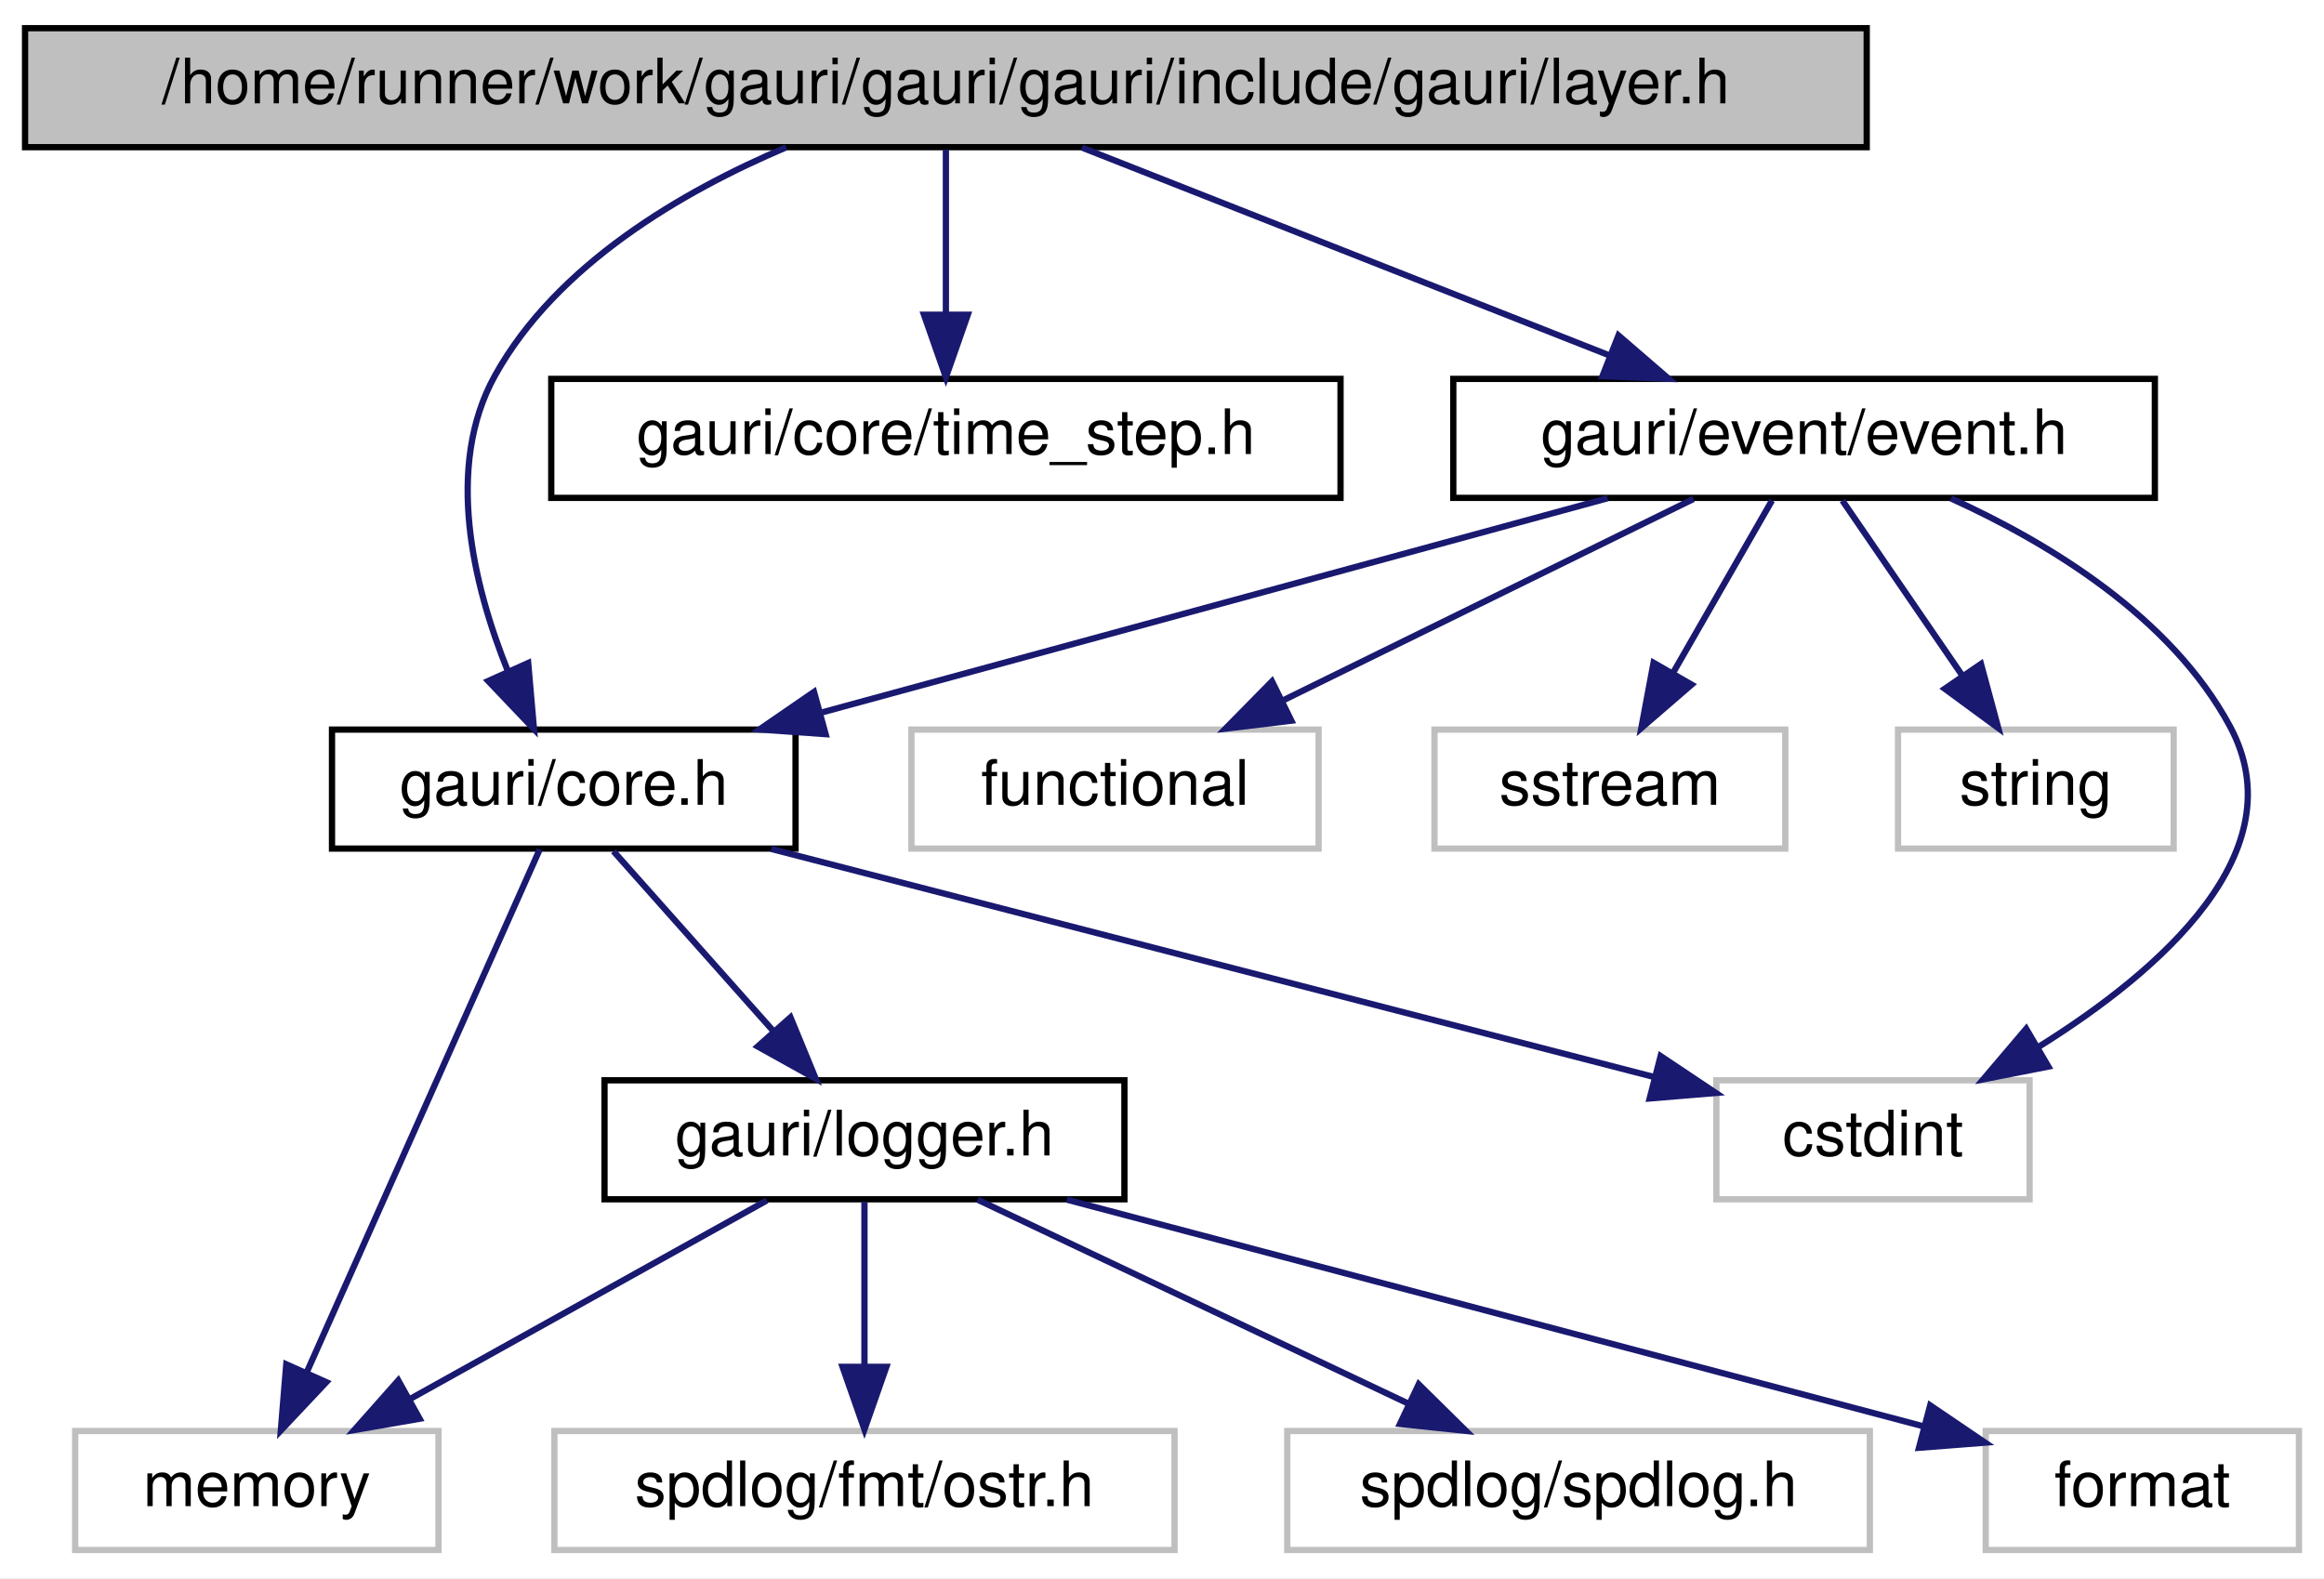
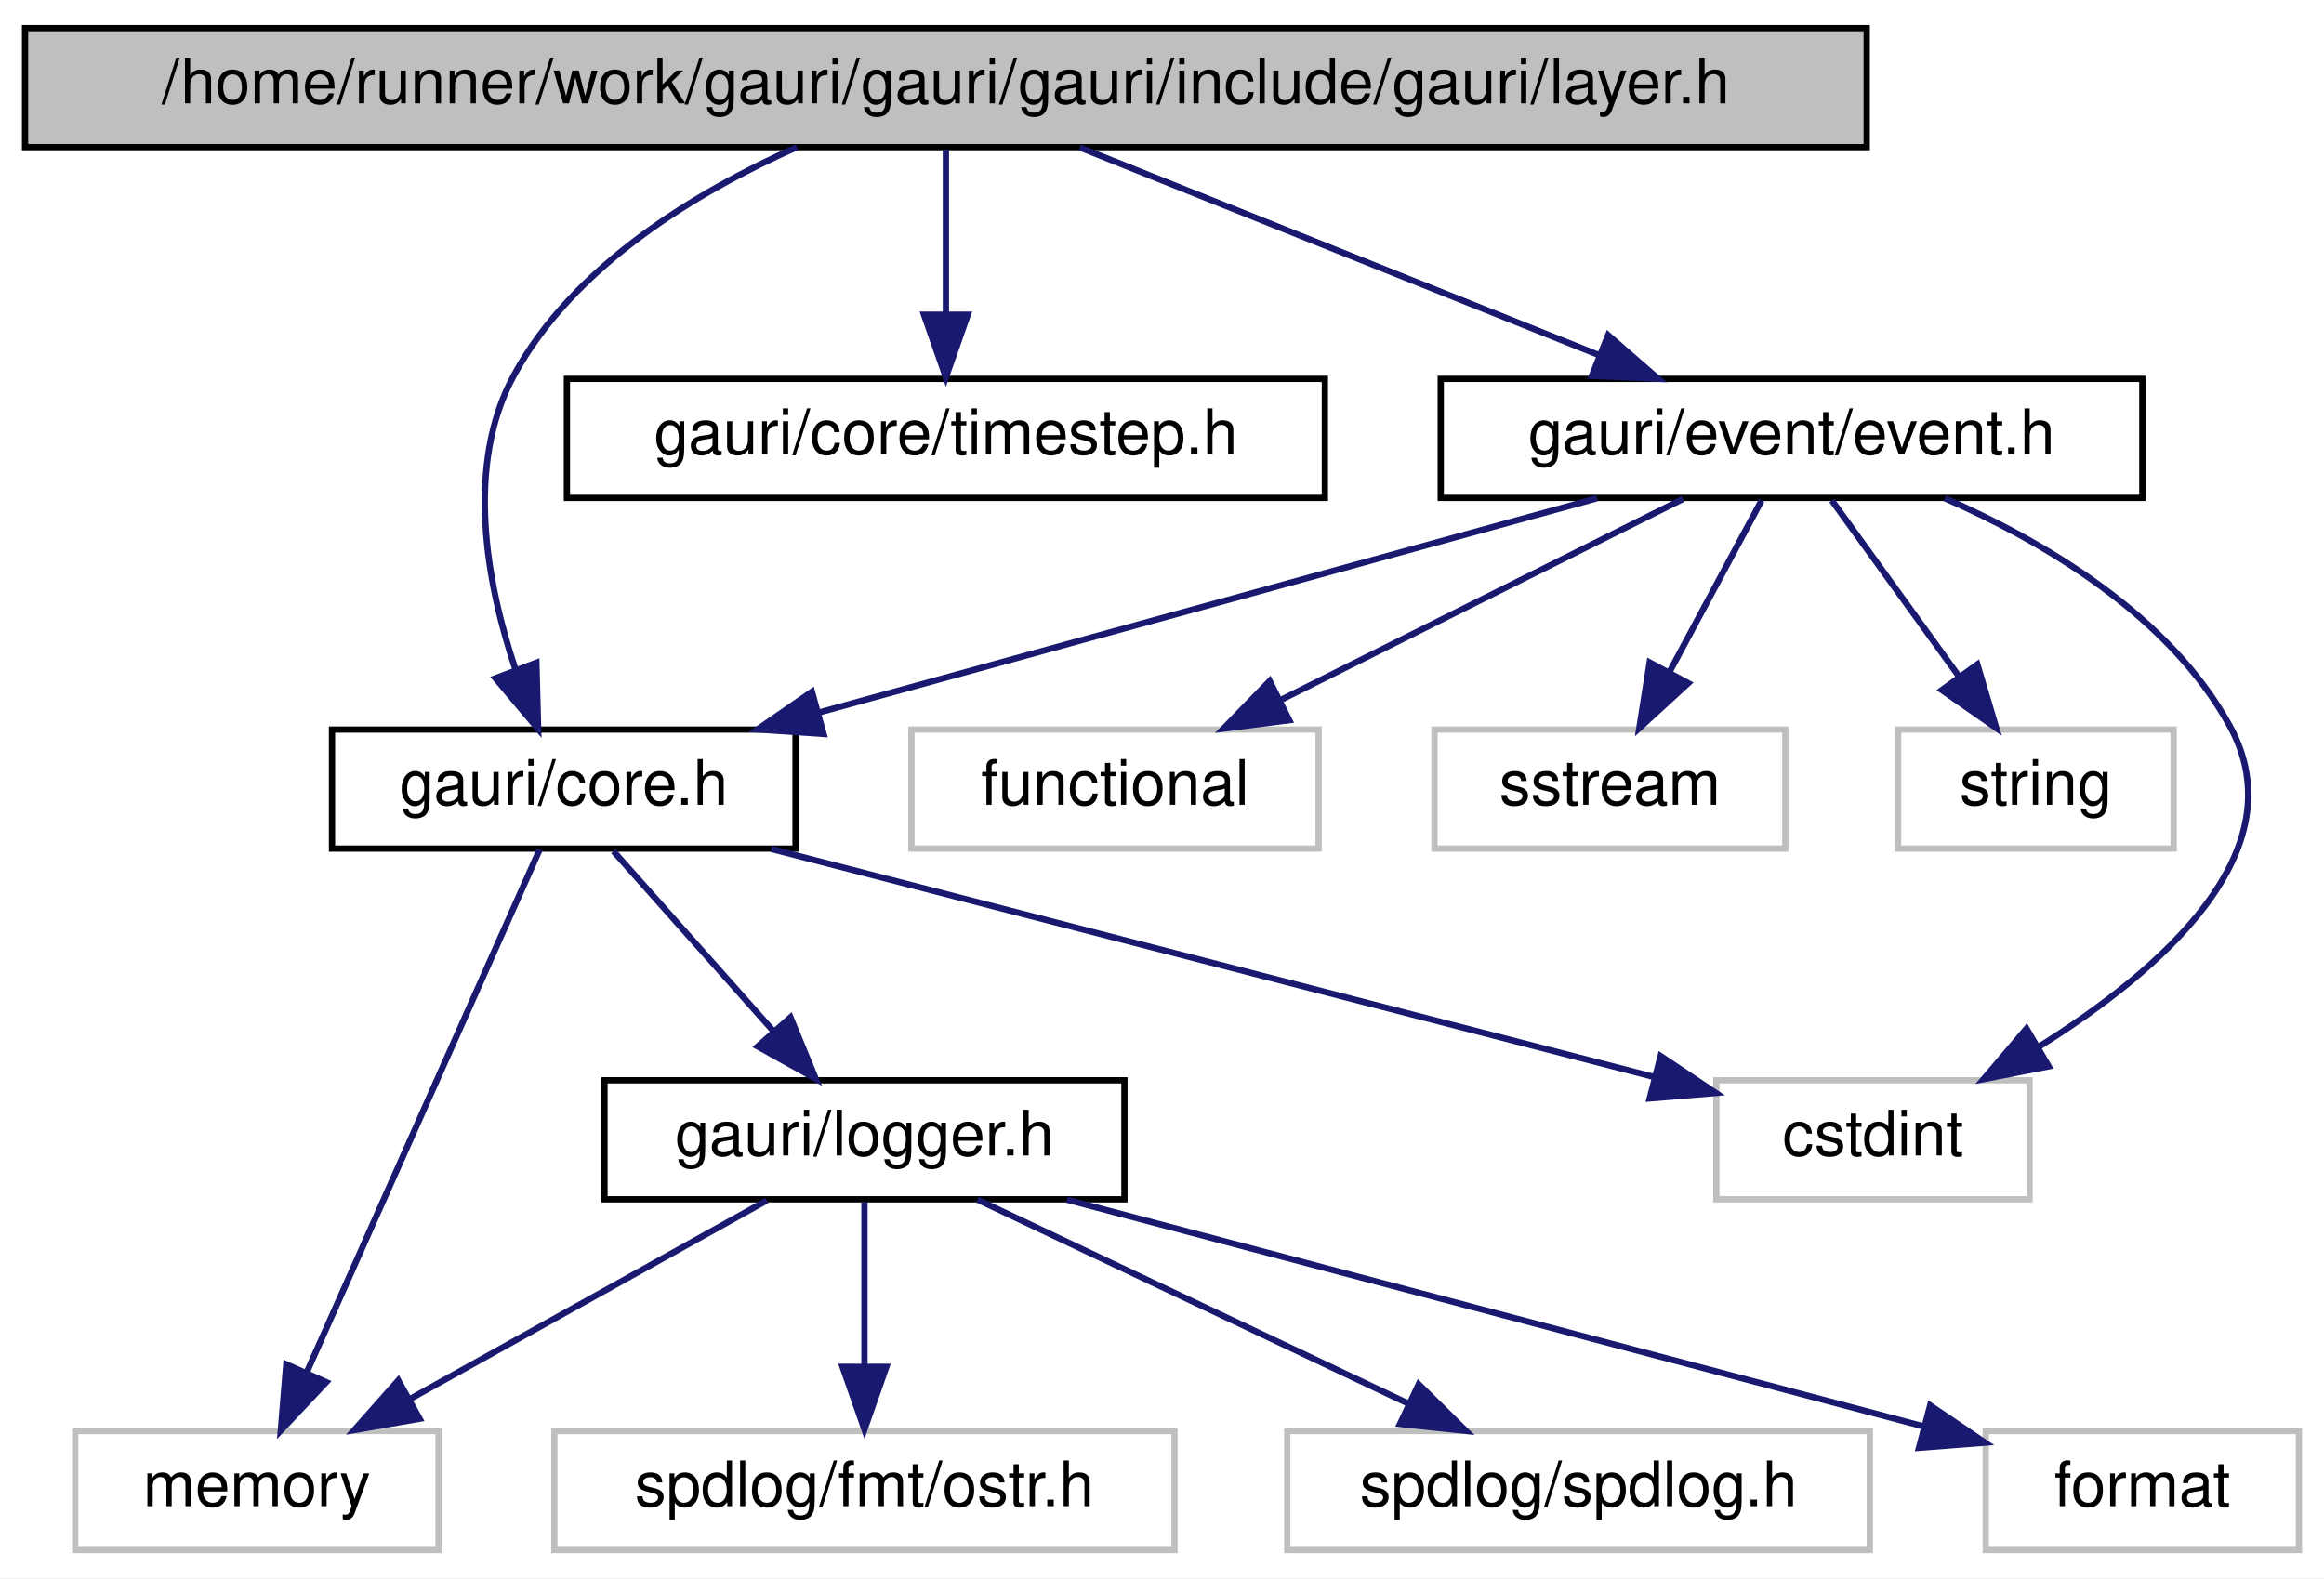
<svg xmlns="http://www.w3.org/2000/svg" xmlns:xlink="http://www.w3.org/1999/xlink" width="371pt" height="252pt" viewBox="0.00 0.00 371.00 252.00">
  <g id="graph0" class="graph" transform="scale(1 1) rotate(0) translate(4 248)">
    <polygon fill="white" stroke="transparent" points="-4,4 -4,-248 367,-248 367,4 -4,4" />
    <g id="node1" class="node">
      <g id="a_node1">
        <a xlink:title=" ">
          <polygon fill="#bfbfbf" stroke="black" points="0,-224.5 0,-243.5 294,-243.5 294,-224.5 0,-224.5" />
          <text text-anchor="middle" x="147" y="-231.5" font-family="Helvetica,sans-Serif" font-size="10.00">/home/runner/work/gauri/gauri/gauri/include/gauri/layer.h</text>
        </a>
      </g>
    </g>
    <g id="node2" class="node">
      <g id="a_node2">
        <a xlink:href="core_8h.html" target="_top" xlink:title=" ">
          <polygon fill="white" stroke="black" points="49,-112.5 49,-131.5 123,-131.5 123,-112.5 49,-112.5" />
          <text text-anchor="middle" x="86" y="-119.5" font-family="Helvetica,sans-Serif" font-size="10.00">gauri/core.h</text>
        </a>
      </g>
    </g>
    <g id="edge1" class="edge">
-       <path fill="none" stroke="midnightblue" d="M121.5,-224.47C105.01,-217.48 84.86,-205.79 75,-188 66.95,-173.48 71.55,-154.55 77.06,-140.87" />
-       <polygon fill="midnightblue" stroke="midnightblue" points="80.32,-142.14 81.24,-131.59 73.94,-139.26 80.32,-142.14" />
+       <path fill="none" stroke="midnightblue" d="M123.21,-224.5C107.28,-217.41 87.54,-205.61 78,-188 70.22,-173.64 73.69,-154.94 78.23,-141.28" />
+       <polygon fill="midnightblue" stroke="midnightblue" points="81.63,-142.18 81.91,-131.59 75.09,-139.7 81.63,-142.18" />
    </g>
    <g id="node9" class="node">
      <g id="a_node9">
-         <a xlink:href="time__step_8h.html" target="_top" xlink:title=" ">
-           <polygon fill="white" stroke="black" points="84,-168.5 84,-187.5 210,-187.5 210,-168.5 84,-168.5" />
-           <text text-anchor="middle" x="147" y="-175.5" font-family="Helvetica,sans-Serif" font-size="10.00">gauri/core/time_step.h</text>
+         <a xlink:href="timestep_8h.html" target="_top" xlink:title=" ">
+           <polygon fill="white" stroke="black" points="86.5,-168.5 86.5,-187.5 207.5,-187.5 207.5,-168.5 86.5,-168.5" />
+           <text text-anchor="middle" x="147" y="-175.5" font-family="Helvetica,sans-Serif" font-size="10.00">gauri/core/timestep.h</text>
        </a>
      </g>
    </g>
    <g id="edge9" class="edge">
      <path fill="none" stroke="midnightblue" d="M147,-224.08C147,-217.01 147,-206.86 147,-197.99" />
      <polygon fill="midnightblue" stroke="midnightblue" points="150.5,-197.75 147,-187.75 143.5,-197.75 150.5,-197.75" />
    </g>
    <g id="node10" class="node">
      <g id="a_node10">
        <a xlink:href="event_8h.html" target="_top" xlink:title=" ">
-           <polygon fill="white" stroke="black" points="228,-168.5 228,-187.5 340,-187.5 340,-168.5 228,-168.5" />
-           <text text-anchor="middle" x="284" y="-175.5" font-family="Helvetica,sans-Serif" font-size="10.00">gauri/event/event.h</text>
+           <polygon fill="white" stroke="black" points="226,-168.5 226,-187.5 338,-187.5 338,-168.5 226,-168.5" />
+           <text text-anchor="middle" x="282" y="-175.5" font-family="Helvetica,sans-Serif" font-size="10.00">gauri/event/event.h</text>
        </a>
      </g>
    </g>
    <g id="edge10" class="edge">
-       <path fill="none" stroke="midnightblue" d="M168.71,-224.44C191.35,-215.52 227.07,-201.44 252.75,-191.32" />
-       <polygon fill="midnightblue" stroke="midnightblue" points="254.37,-194.44 262.39,-187.52 251.81,-187.93 254.37,-194.44" />
+       <path fill="none" stroke="midnightblue" d="M168.39,-224.44C190.71,-215.52 225.9,-201.44 251.21,-191.32" />
+       <polygon fill="midnightblue" stroke="midnightblue" points="252.72,-194.48 260.71,-187.52 250.12,-187.98 252.72,-194.48" />
    </g>
    <g id="node3" class="node">
      <g id="a_node3">
        <a xlink:title=" ">
          <polygon fill="white" stroke="#bfbfbf" points="270,-56.5 270,-75.5 320,-75.5 320,-56.5 270,-56.5" />
          <text text-anchor="middle" x="295" y="-63.5" font-family="Helvetica,sans-Serif" font-size="10.00">cstdint</text>
        </a>
      </g>
    </g>
    <g id="edge2" class="edge">
      <path fill="none" stroke="midnightblue" d="M119.12,-112.44C157.58,-102.51 220.75,-86.18 260,-76.04" />
      <polygon fill="midnightblue" stroke="midnightblue" points="261.1,-79.37 269.91,-73.48 259.35,-72.6 261.1,-79.37" />
    </g>
    <g id="node4" class="node">
      <g id="a_node4">
        <a xlink:title=" ">
          <polygon fill="white" stroke="#bfbfbf" points="8,-0.5 8,-19.5 66,-19.5 66,-0.5 8,-0.5" />
          <text text-anchor="middle" x="37" y="-7.5" font-family="Helvetica,sans-Serif" font-size="10.00">memory</text>
        </a>
      </g>
    </g>
    <g id="edge3" class="edge">
      <path fill="none" stroke="midnightblue" d="M82.16,-112.37C74.18,-94.46 55.67,-52.92 45,-28.95" />
      <polygon fill="midnightblue" stroke="midnightblue" points="48.09,-27.3 40.83,-19.59 41.7,-30.15 48.09,-27.3" />
    </g>
    <g id="node5" class="node">
      <g id="a_node5">
        <a xlink:href="logger_8h.html" target="_top" xlink:title=" ">
          <polygon fill="white" stroke="black" points="92.5,-56.5 92.5,-75.5 175.5,-75.5 175.5,-56.5 92.5,-56.5" />
          <text text-anchor="middle" x="134" y="-63.5" font-family="Helvetica,sans-Serif" font-size="10.00">gauri/logger.h</text>
        </a>
      </g>
    </g>
    <g id="edge4" class="edge">
      <path fill="none" stroke="midnightblue" d="M93.93,-112.08C100.85,-104.3 111.07,-92.8 119.45,-83.37" />
      <polygon fill="midnightblue" stroke="midnightblue" points="122.19,-85.55 126.22,-75.75 116.96,-80.9 122.19,-85.55" />
    </g>
    <g id="edge6" class="edge">
      <path fill="none" stroke="midnightblue" d="M118.42,-56.32C103,-47.74 79.19,-34.49 61.29,-24.52" />
      <polygon fill="midnightblue" stroke="midnightblue" points="62.99,-21.46 52.55,-19.65 59.58,-27.58 62.99,-21.46" />
    </g>
    <g id="node6" class="node">
      <g id="a_node6">
        <a xlink:title=" ">
          <polygon fill="white" stroke="#bfbfbf" points="313,-0.5 313,-19.5 363,-19.5 363,-0.5 313,-0.5" />
          <text text-anchor="middle" x="338" y="-7.5" font-family="Helvetica,sans-Serif" font-size="10.00">format</text>
        </a>
      </g>
    </g>
    <g id="edge5" class="edge">
      <path fill="none" stroke="midnightblue" d="M166.32,-56.44C203.66,-46.56 264.85,-30.36 303.2,-20.21" />
      <polygon fill="midnightblue" stroke="midnightblue" points="304.13,-23.59 312.9,-17.64 302.34,-16.82 304.13,-23.59" />
    </g>
    <g id="node7" class="node">
      <g id="a_node7">
        <a xlink:title=" ">
          <polygon fill="white" stroke="#bfbfbf" points="84.5,-0.5 84.5,-19.5 183.5,-19.5 183.5,-0.5 84.5,-0.5" />
          <text text-anchor="middle" x="134" y="-7.5" font-family="Helvetica,sans-Serif" font-size="10.00">spdlog/fmt/ostr.h</text>
        </a>
      </g>
    </g>
    <g id="edge7" class="edge">
      <path fill="none" stroke="midnightblue" d="M134,-56.08C134,-49.01 134,-38.86 134,-29.99" />
      <polygon fill="midnightblue" stroke="midnightblue" points="137.5,-29.75 134,-19.75 130.5,-29.75 137.5,-29.75" />
    </g>
    <g id="node8" class="node">
      <g id="a_node8">
        <a xlink:title=" ">
          <polygon fill="white" stroke="#bfbfbf" points="201.5,-0.5 201.5,-19.5 294.5,-19.5 294.5,-0.5 201.5,-0.5" />
          <text text-anchor="middle" x="248" y="-7.5" font-family="Helvetica,sans-Serif" font-size="10.00">spdlog/spdlog.h</text>
        </a>
      </g>
    </g>
    <g id="edge8" class="edge">
      <path fill="none" stroke="midnightblue" d="M152.06,-56.44C170.57,-47.68 199.58,-33.94 220.86,-23.86" />
      <polygon fill="midnightblue" stroke="midnightblue" points="222.48,-26.96 230.02,-19.52 219.49,-20.63 222.48,-26.96" />
    </g>
    <g id="edge15" class="edge">
-       <path fill="none" stroke="midnightblue" d="M252.63,-168.44C218.74,-159.2 164.6,-144.44 127.28,-134.26" />
-       <polygon fill="midnightblue" stroke="midnightblue" points="127.8,-130.77 117.23,-131.52 125.95,-137.52 127.8,-130.77" />
+       <path fill="none" stroke="midnightblue" d="M250.94,-168.44C217.4,-159.2 163.8,-144.44 126.86,-134.26" />
+       <polygon fill="midnightblue" stroke="midnightblue" points="127.48,-130.8 116.91,-131.52 125.62,-137.55 127.48,-130.8" />
    </g>
    <g id="edge11" class="edge">
-       <path fill="none" stroke="midnightblue" d="M307.45,-168.41C323.16,-161.28 342.62,-149.46 352,-132 362.72,-112.05 341,-93.04 321.36,-80.79" />
-       <polygon fill="midnightblue" stroke="midnightblue" points="323,-77.69 312.6,-75.65 319.46,-83.73 323,-77.69" />
+       <path fill="none" stroke="midnightblue" d="M306.47,-168.44C322.57,-161.38 342.38,-149.63 352,-132 362.85,-112.12 341.11,-93.1 321.42,-80.82" />
+       <polygon fill="midnightblue" stroke="midnightblue" points="323.05,-77.72 312.65,-75.68 319.51,-83.76 323.05,-77.72" />
    </g>
    <g id="node11" class="node">
      <g id="a_node11">
        <a xlink:title=" ">
          <polygon fill="white" stroke="#bfbfbf" points="141.5,-112.5 141.5,-131.5 206.5,-131.5 206.5,-112.5 141.5,-112.5" />
          <text text-anchor="middle" x="174" y="-119.5" font-family="Helvetica,sans-Serif" font-size="10.00">functional</text>
        </a>
      </g>
    </g>
    <g id="edge12" class="edge">
-       <path fill="none" stroke="midnightblue" d="M266.33,-168.32C248.61,-159.62 221.1,-146.12 200.71,-136.11" />
-       <polygon fill="midnightblue" stroke="midnightblue" points="202.15,-132.92 191.63,-131.65 199.06,-139.2 202.15,-132.92" />
+       <path fill="none" stroke="midnightblue" d="M264.65,-168.32C247.33,-159.66 220.48,-146.24 200.5,-136.25" />
+       <polygon fill="midnightblue" stroke="midnightblue" points="201.82,-133 191.31,-131.65 198.69,-139.26 201.82,-133" />
    </g>
    <g id="node12" class="node">
      <g id="a_node12">
        <a xlink:title=" ">
          <polygon fill="white" stroke="#bfbfbf" points="225,-112.5 225,-131.5 281,-131.5 281,-112.5 225,-112.5" />
          <text text-anchor="middle" x="253" y="-119.5" font-family="Helvetica,sans-Serif" font-size="10.00">sstream</text>
        </a>
      </g>
    </g>
    <g id="edge13" class="edge">
-       <path fill="none" stroke="midnightblue" d="M278.88,-168.08C274.59,-160.61 268.34,-149.72 263.06,-140.52" />
-       <polygon fill="midnightblue" stroke="midnightblue" points="266.04,-138.68 258.02,-131.75 259.97,-142.17 266.04,-138.68" />
+       <path fill="none" stroke="midnightblue" d="M277.21,-168.08C273.24,-160.69 267.47,-149.95 262.57,-140.81" />
+       <polygon fill="midnightblue" stroke="midnightblue" points="265.51,-138.91 257.7,-131.75 259.35,-142.22 265.51,-138.91" />
    </g>
    <g id="node13" class="node">
      <g id="a_node13">
        <a xlink:title=" ">
          <polygon fill="white" stroke="#bfbfbf" points="299,-112.5 299,-131.5 343,-131.5 343,-112.5 299,-112.5" />
          <text text-anchor="middle" x="321" y="-119.5" font-family="Helvetica,sans-Serif" font-size="10.00">string</text>
        </a>
      </g>
    </g>
    <g id="edge14" class="edge">
-       <path fill="none" stroke="midnightblue" d="M290.11,-168.08C295.28,-160.53 302.85,-149.49 309.19,-140.23" />
-       <polygon fill="midnightblue" stroke="midnightblue" points="312.24,-141.98 315,-131.75 306.46,-138.02 312.24,-141.98" />
+       <path fill="none" stroke="midnightblue" d="M288.44,-168.08C293.95,-160.46 302.03,-149.26 308.76,-139.94" />
+       <polygon fill="midnightblue" stroke="midnightblue" points="311.66,-141.91 314.68,-131.75 305.99,-137.81 311.66,-141.91" />
    </g>
  </g>
</svg>
